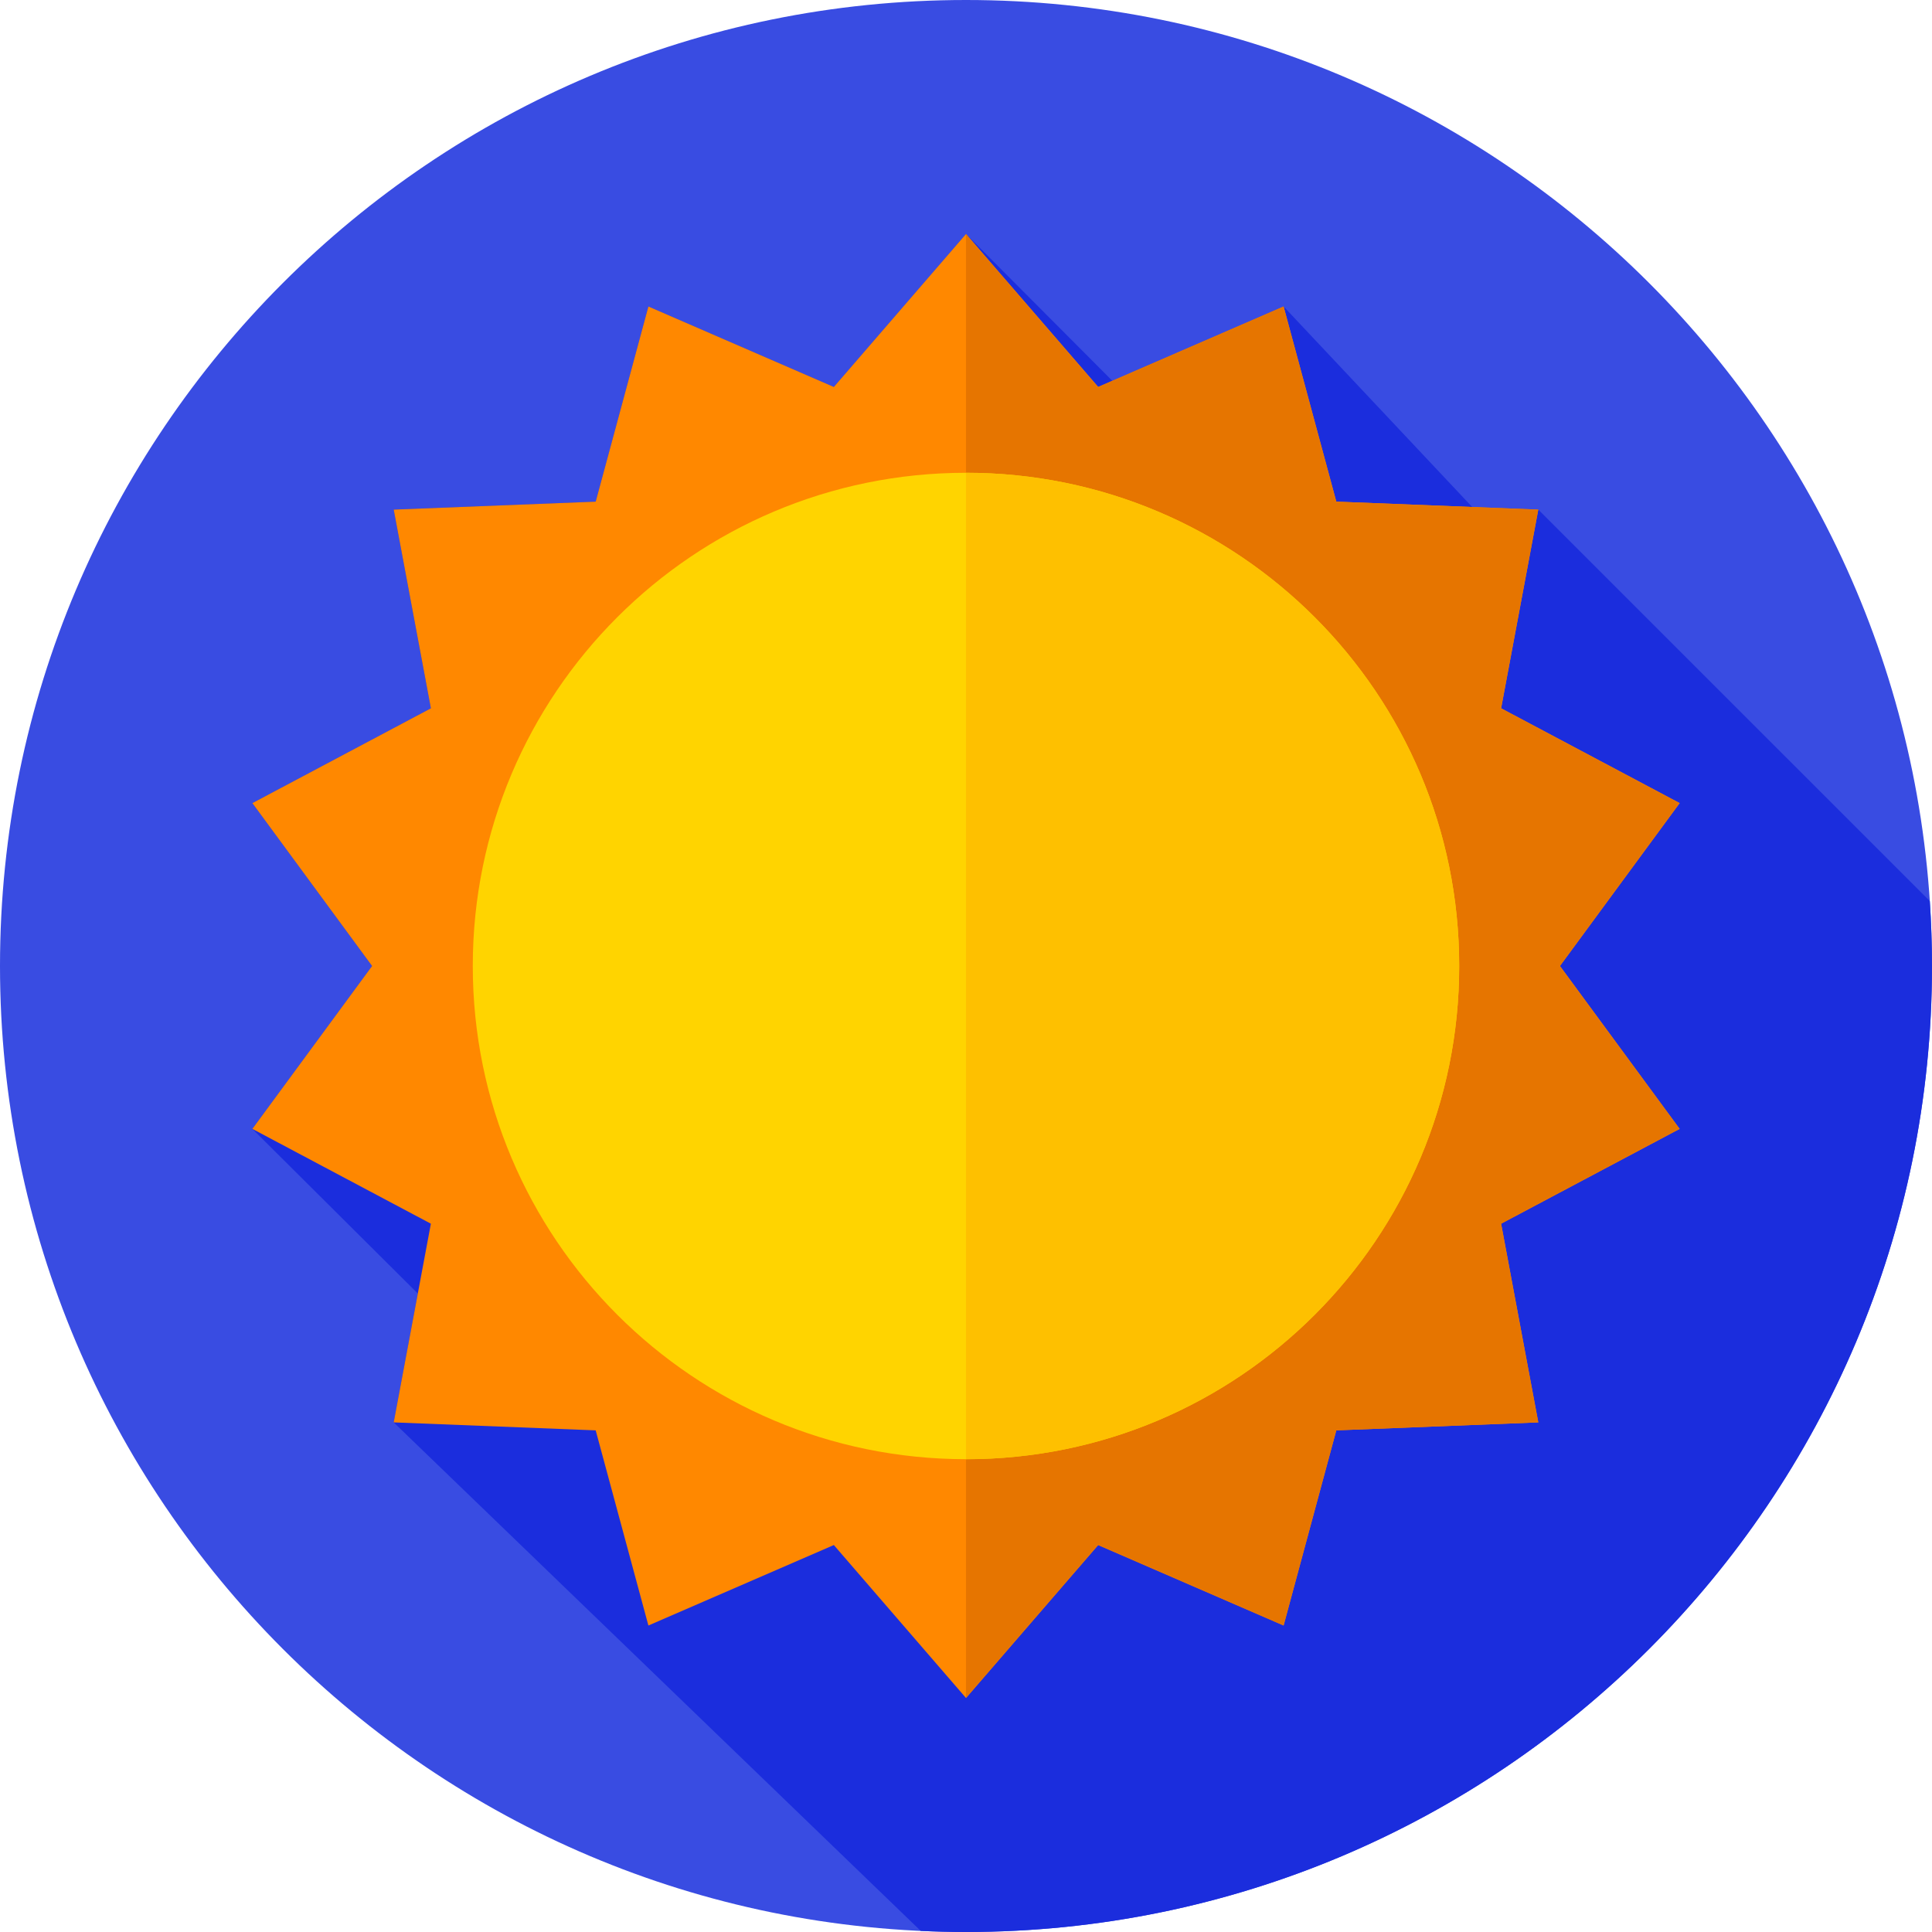
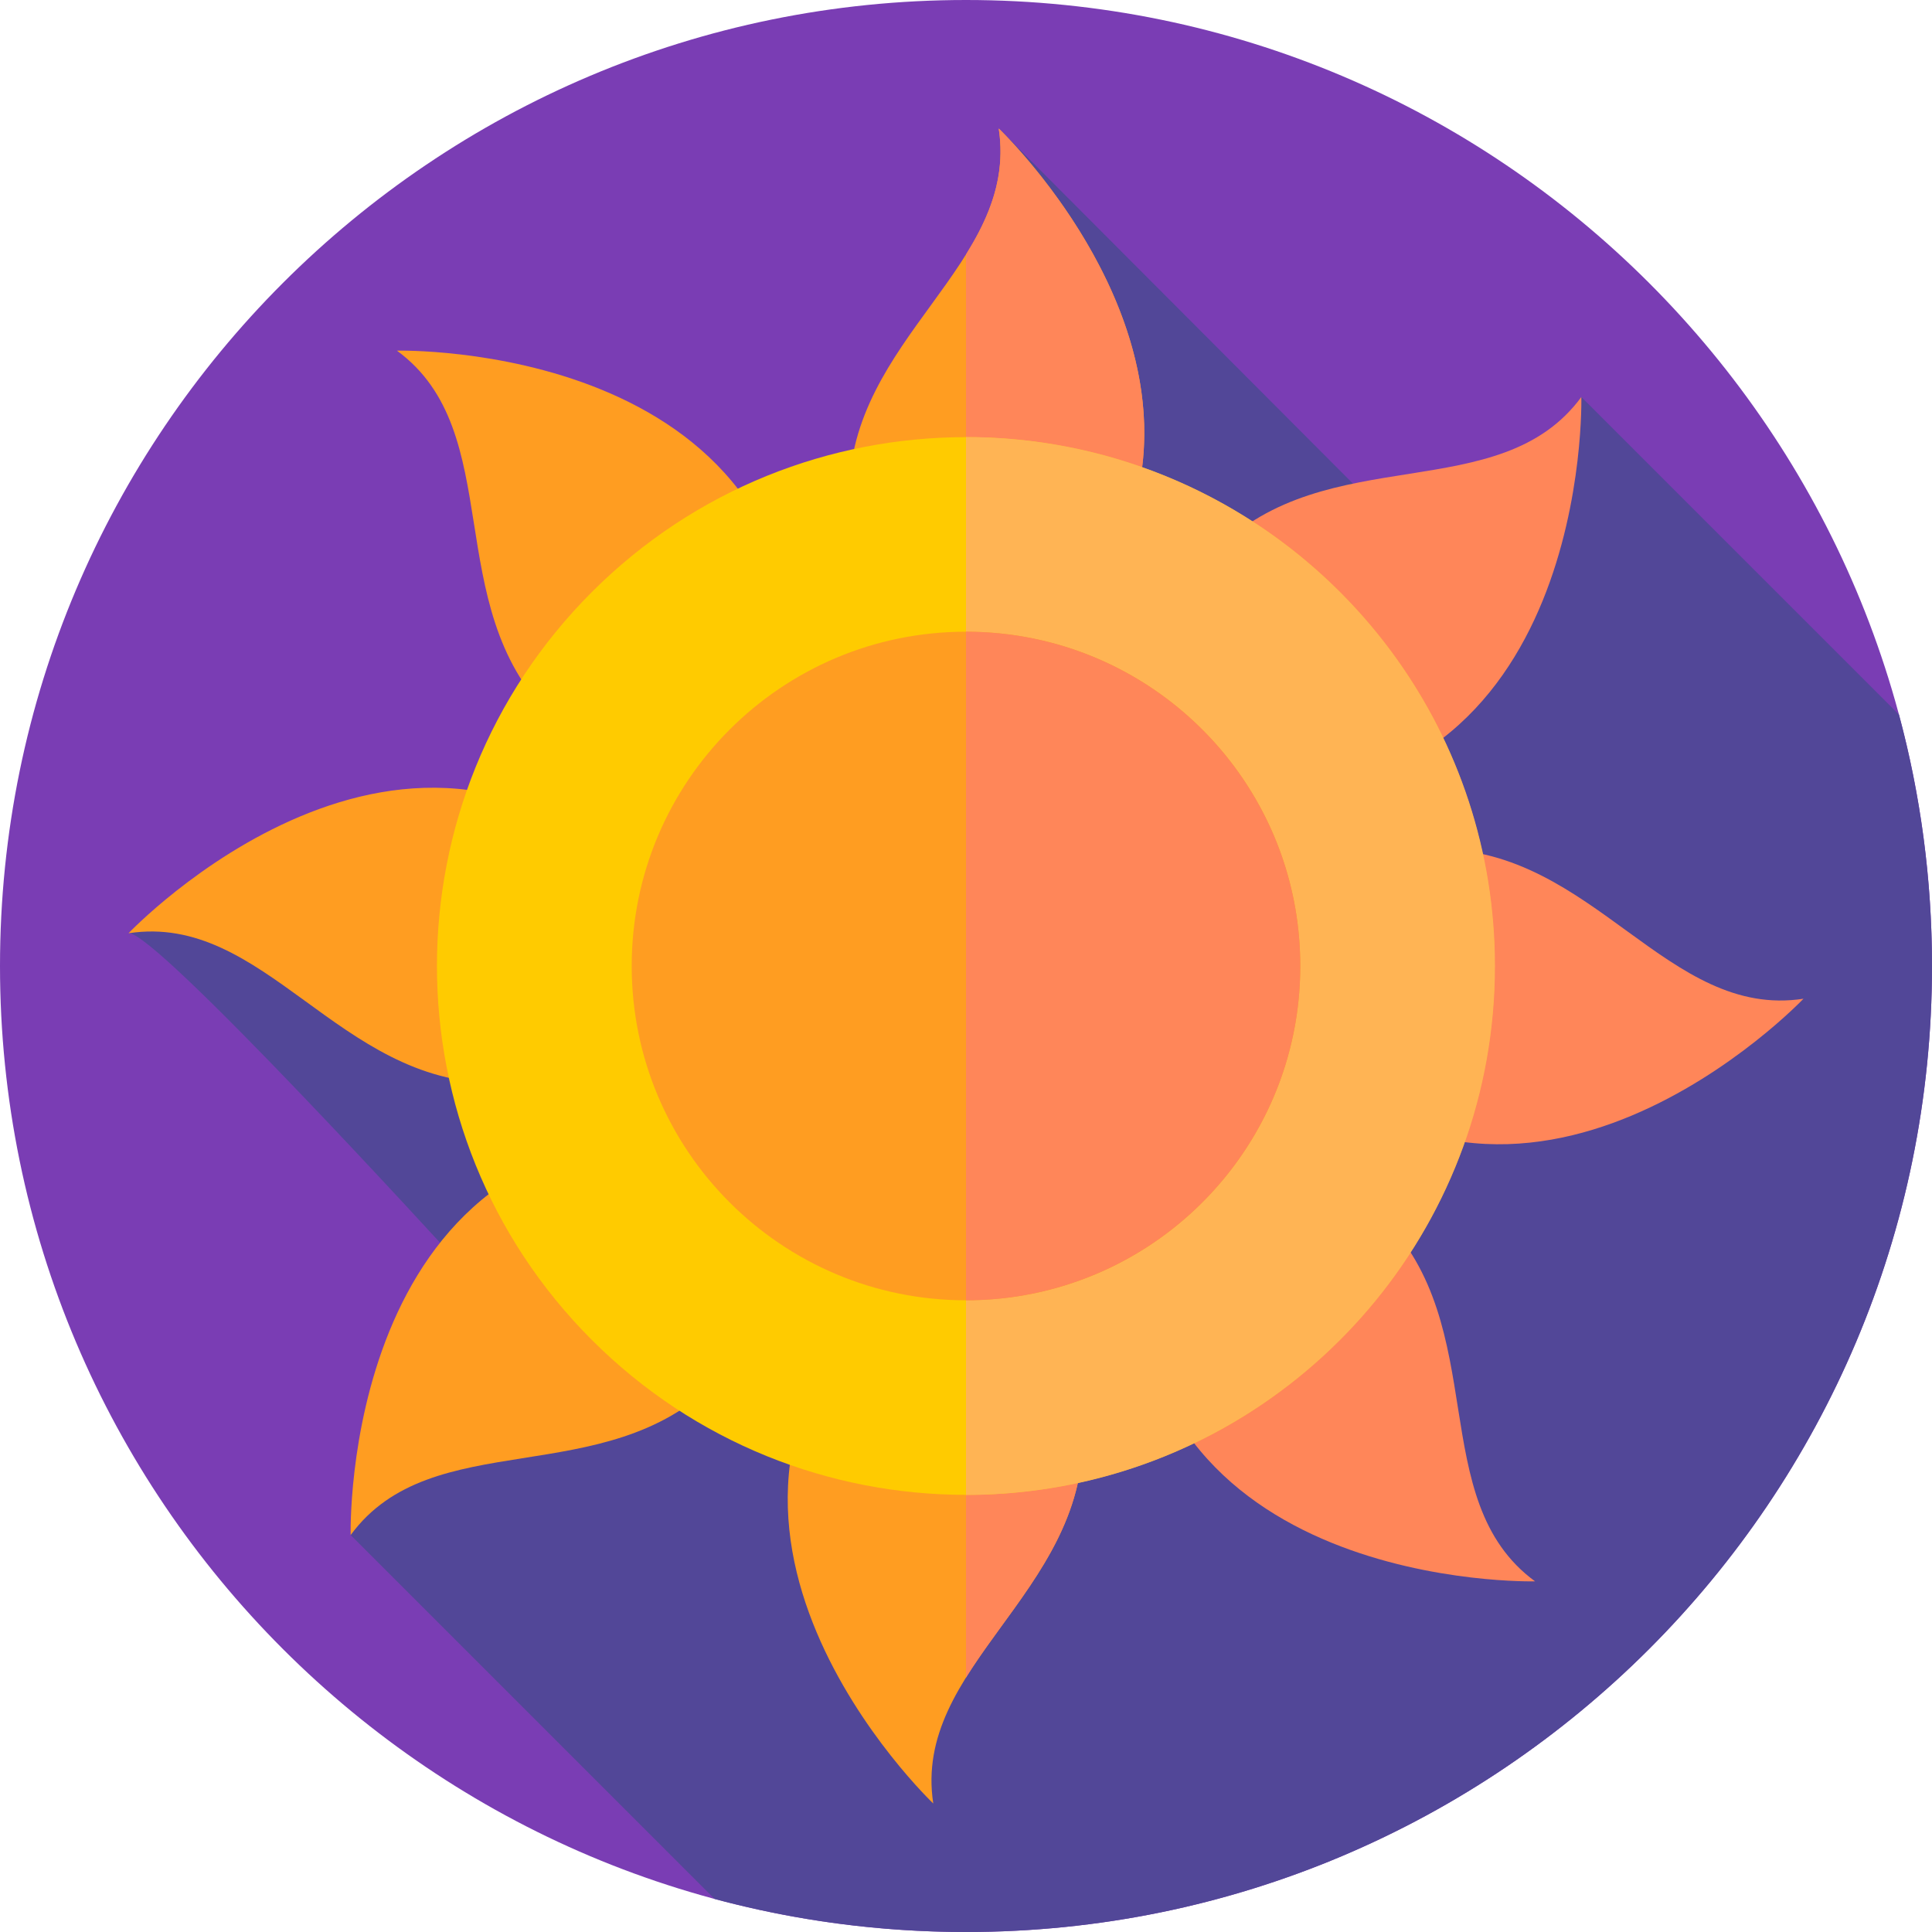
- <svg xmlns="http://www.w3.org/2000/svg" version="1.1" id="Layer_1" x="0px" y="0px" viewBox="0 0 512 512" style="enable-background:new 0 0 512 512;" xml:space="preserve">
-   <circle style="fill:#394CE2;" cx="255.996" cy="255.996" r="255.996" />
-   <path style="fill:#1B2DDD;" d="M512,255.999c0-5.782-0.211-11.516-0.588-17.203L407.665,135.05l-17.52-0.691l-49.978-53.136  l-45.39,19.695l-38.778-38.906l-35.024,40.535l-49.144-21.324l-13.969,51.718l-53.529,2.11l9.854,52.657l-47.312,25.126  L98.6,255.999l-31.725,43.166l43.85,43.632l-6.391,34.151L244.01,511.712c3.975,0.183,7.969,0.288,11.989,0.288  C397.385,512,512,397.385,512,255.999z" />
-   <polygon style="fill:#FF8800;" points="255.999,62.013 291.024,102.547 340.168,81.223 354.136,132.94 407.665,135.051   397.811,187.707 445.123,212.833 413.399,255.999 445.123,299.166 397.811,324.293 407.665,376.949 354.136,379.06 340.168,430.776   291.024,409.452 255.999,449.987 220.975,409.452 171.832,430.776 157.863,379.06 104.335,376.949 114.189,324.293 66.877,299.166   98.601,255.999 66.877,212.833 114.189,187.707 104.335,135.051 157.863,132.94 171.832,81.223 220.975,102.547 " />
-   <polygon style="fill:#E67500;" points="413.399,255.999 445.123,212.833 397.811,187.707 407.665,135.05 354.136,132.94   340.168,81.223 291.024,102.547 255.999,62.013 255.996,62.016 255.996,449.984 255.999,449.987 291.024,409.453 340.168,430.776   354.136,379.06 407.665,376.949 397.811,324.293 445.123,299.166 " />
-   <circle style="fill:#FFD400;" cx="255.996" cy="255.996" r="130.704" />
-   <path style="fill:#FEC000;" d="M255.999,125.292c-0.001,0-0.002,0-0.003,0v261.417c0.001,0,0.002,0,0.003,0  c72.188,0,130.709-58.52,130.709-130.709S328.188,125.292,255.999,125.292z" />
+ <svg xmlns="http://www.w3.org/2000/svg" id="Layer_1" enable-background="new 0 0 512 512" height="512" viewBox="0 0 512 512" width="512">
  <g>
- </g>
-   <g>
- </g>
-   <g>
- </g>
-   <g>
- </g>
-   <g>
- </g>
-   <g>
- </g>
-   <g>
- </g>
-   <g>
- </g>
-   <g>
- </g>
-   <g>
- </g>
-   <g>
- </g>
-   <g>
- </g>
-   <g>
- </g>
-   <g>
- </g>
-   <g>
- </g>
+     <g>
+       <g>
+         <g>
+           <g>
+             <g id="XMLID_1402_">
+               <g id="XMLID_1403_">
+                 <g id="XMLID_1404_">
+                   <g id="XMLID_1405_">
+                     <g id="XMLID_1406_">
+                       <g id="XMLID_1407_">
+                         <g id="XMLID_1408_">
+                           <g id="XMLID_1505_">
+                             <g id="XMLID_1506_">
+                               <g id="XMLID_1507_">
+                                 <g id="XMLID_1508_">
+                                   <g id="XMLID_1724_">
+                                     <g id="XMLID_1929_">
+                                       <g id="XMLID_1933_">
+                                         <g id="XMLID_1997_">
+                                           <circle cx="256" cy="256" fill="#7a3db4" r="256" />
+                                         </g>
+                                       </g>
+                                     </g>
+                                   </g>
+                                 </g>
+                               </g>
+                             </g>
+                           </g>
+                         </g>
+                       </g>
+                     </g>
+                   </g>
+                 </g>
+               </g>
+             </g>
+           </g>
+         </g>
+       </g>
+     </g>
+     <path d="m363.052 132.679-98.376-98.619 9.76 29.28-62.935 200.79c-104.324-55.147-177.441-16.806-177.441-16.806 6.795-1.046 85.404 85.116 85.404 85.116l-26.534 74.36 96.443 96.443c21.244 5.711 43.58 8.757 66.627 8.757 141.385 0 256-114.615 256-256 0-23.047-3.046-45.383-8.757-66.627l-84.173-84.173c-13.796 18.818-33.026 22.691-56.018 27.479z" fill="#524798" />
+     <g>
+       <g>
+         <path d="m229.625 173.18s-4.607-10.879-4.607-42.007c-.001-41.465 45.208-61.079 39.658-97.113 0 0 78.775 74.8 11.161 139.12z" fill="#ff9d21" />
+         <path d="m302.687 123.798c-1.909 15.27-8.89 31.172-23.987 46.554-.929.949-1.878 1.888-2.868 2.827h-19.832v-105.744c6.359-10.207 10.615-20.792 8.676-33.377 0 0 44.003 41.777 38.011 89.74z" fill="#ff8659" />
+         <path d="m282.375 338.82s4.607 10.879 4.607 42.007c.001 41.465-45.208 61.079-39.658 97.113 0 0-78.775-74.8-11.161-139.12z" fill="#ff9d21" />
+         <g>
+           <g>
+             <g>
+               <path d="m286.978 380.822c0 4.297-.48 8.349-1.347 12.218-4.552 20.445-19.679 35.531-29.631 51.525v-105.745h26.375s.214.5.541 1.592c1.225 4.012 4.062 15.975 4.062 40.41z" fill="#ff8659" />
+             </g>
+           </g>
+         </g>
+       </g>
+       <g>
+         <path d="m338.82 229.625s10.879-4.607 42.007-4.607c41.465-.001 61.079 45.208 97.113 39.658 0 0-74.8 78.774-139.12 11.161z" fill="#ff8659" />
+         <path d="m173.18 282.375s-10.879 4.607-42.007 4.607c-41.465.001-61.079-45.208-97.113-39.658 0 0 74.8-78.774 139.12-11.161z" fill="#ff9d21" />
+       </g>
+       <g>
+         <path d="m295.912 178.787s4.435-10.95 26.446-32.961c29.32-29.321 75.156-11.223 96.712-40.627 0 0 2.811 108.593-90.481 106.265z" fill="#ff8659" />
+         <path d="m216.088 333.213s-4.436 10.95-26.446 32.961c-29.32 29.321-75.156 11.223-96.712 40.627 0 0-2.811-108.593 90.481-106.265z" fill="#ff9d21" />
+       </g>
+       <g>
+         <path d="m333.213 295.912s10.95 4.435 32.961 26.446c29.321 29.32 11.223 75.156 40.627 96.712 0 0-108.593 2.811-106.265-90.481z" fill="#ff8659" />
+         <path d="m178.787 216.088s-10.95-4.435-32.961-26.446c-29.321-29.32-11.223-75.156-40.627-96.712 0 0 108.593-2.811 106.265 90.481z" fill="#ff9d21" />
+       </g>
+       <g>
+         <g>
+           <g>
+             <g id="XMLID_1489_">
+               <g id="XMLID_1490_">
+                 <g id="XMLID_1491_">
+                   <g id="XMLID_1492_">
+                     <g id="XMLID_1493_">
+                       <g id="XMLID_1494_">
+                         <g id="XMLID_1495_">
+                           <g id="XMLID_1594_">
+                             <g id="XMLID_1605_">
+                               <g id="XMLID_1606_">
+                                 <g id="XMLID_1616_">
+                                   <g id="XMLID_1617_">
+                                     <g id="XMLID_1618_">
+                                       <g id="XMLID_1619_">
+                                         <g id="XMLID_1620_">
+                                           <ellipse cx="256" cy="256" fill="#ffcb00" rx="140.171" ry="140.171" transform="matrix(.707 -.707 .707 .707 -106.039 256)" />
+                                         </g>
+                                       </g>
+                                     </g>
+                                   </g>
+                                 </g>
+                               </g>
+                             </g>
+                           </g>
+                         </g>
+                       </g>
+                     </g>
+                   </g>
+                 </g>
+               </g>
+             </g>
+           </g>
+         </g>
+       </g>
+       <g>
+         <g>
+           <g>
+             <g>
+               <g id="XMLID_1425_">
+                 <g id="XMLID_1426_">
+                   <g id="XMLID_1427_">
+                     <g id="XMLID_1428_">
+                       <g id="XMLID_1429_">
+                         <g id="XMLID_1430_">
+                           <g id="XMLID_1431_">
+                             <g id="XMLID_1432_">
+                               <g id="XMLID_1433_">
+                                 <g id="XMLID_1434_">
+                                   <g id="XMLID_1435_">
+                                     <g id="XMLID_1436_">
+                                       <g id="XMLID_1437_">
+                                         <g id="XMLID_1438_">
+                                           <g>
+                                             <path d="m396.174 256c0 67.244-47.361 123.434-110.543 137.04-9.554 2.052-19.465 3.134-29.631 3.134v-280.348c16.372 0 32.081 2.807 46.687 7.972 54.465 19.23 93.487 71.164 93.487 132.202z" fill="#ffb454" />
+                                           </g>
+                                         </g>
+                                       </g>
+                                     </g>
+                                   </g>
+                                 </g>
+                               </g>
+                             </g>
+                           </g>
+                         </g>
+                       </g>
+                     </g>
+                   </g>
+                 </g>
+               </g>
+             </g>
+           </g>
+         </g>
+       </g>
+       <g>
+         <g>
+           <g>
+             <g>
+               <g id="XMLID_1502_">
+                 <g id="XMLID_1747_">
+                   <g id="XMLID_1748_">
+                     <g id="XMLID_1749_">
+                       <g id="XMLID_1750_">
+                         <g id="XMLID_1751_">
+                           <g id="XMLID_2062_">
+                             <g id="XMLID_2063_">
+                               <g id="XMLID_2064_">
+                                 <g id="XMLID_2065_">
+                                   <g id="XMLID_2096_">
+                                     <g id="XMLID_2097_">
+                                       <g id="XMLID_2098_">
+                                         <g id="XMLID_2099_">
+                                           <g id="XMLID_2100_">
+                                             <circle cx="256" cy="256" fill="#ff9d21" r="88.591" />
+                                           </g>
+                                         </g>
+                                       </g>
+                                     </g>
+                                   </g>
+                                 </g>
+                               </g>
+                             </g>
+                           </g>
+                         </g>
+                       </g>
+                     </g>
+                   </g>
+                 </g>
+               </g>
+             </g>
+           </g>
+         </g>
+       </g>
+       <g>
+         <g>
+           <g>
+             <g>
+               <g id="XMLID_1681_">
+                 <g id="XMLID_1682_">
+                   <g id="XMLID_1683_">
+                     <g id="XMLID_1684_">
+                       <g id="XMLID_1685_">
+                         <g id="XMLID_1686_">
+                           <g id="XMLID_1687_">
+                             <g id="XMLID_1688_">
+                               <g id="XMLID_1689_">
+                                 <g id="XMLID_1714_">
+                                   <g id="XMLID_1715_">
+                                     <g id="XMLID_1744_">
+                                       <g id="XMLID_1745_">
+                                         <g id="XMLID_1746_">
+                                           <g>
+                                             <path d="m344.587 256c0 39.542-25.906 73.032-61.671 84.413-8.492 2.715-17.536 4.175-26.916 4.175v-177.175c7.849 0 15.453 1.021 22.701 2.94 37.929 10.023 65.886 44.574 65.886 85.647z" fill="#ff8659" />
+                                           </g>
+                                         </g>
+                                       </g>
+                                     </g>
+                                   </g>
+                                 </g>
+                               </g>
+                             </g>
+                           </g>
+                         </g>
+                       </g>
+                     </g>
+                   </g>
+                 </g>
+               </g>
+             </g>
+           </g>
+         </g>
+       </g>
+     </g>
+   </g>
</svg>
